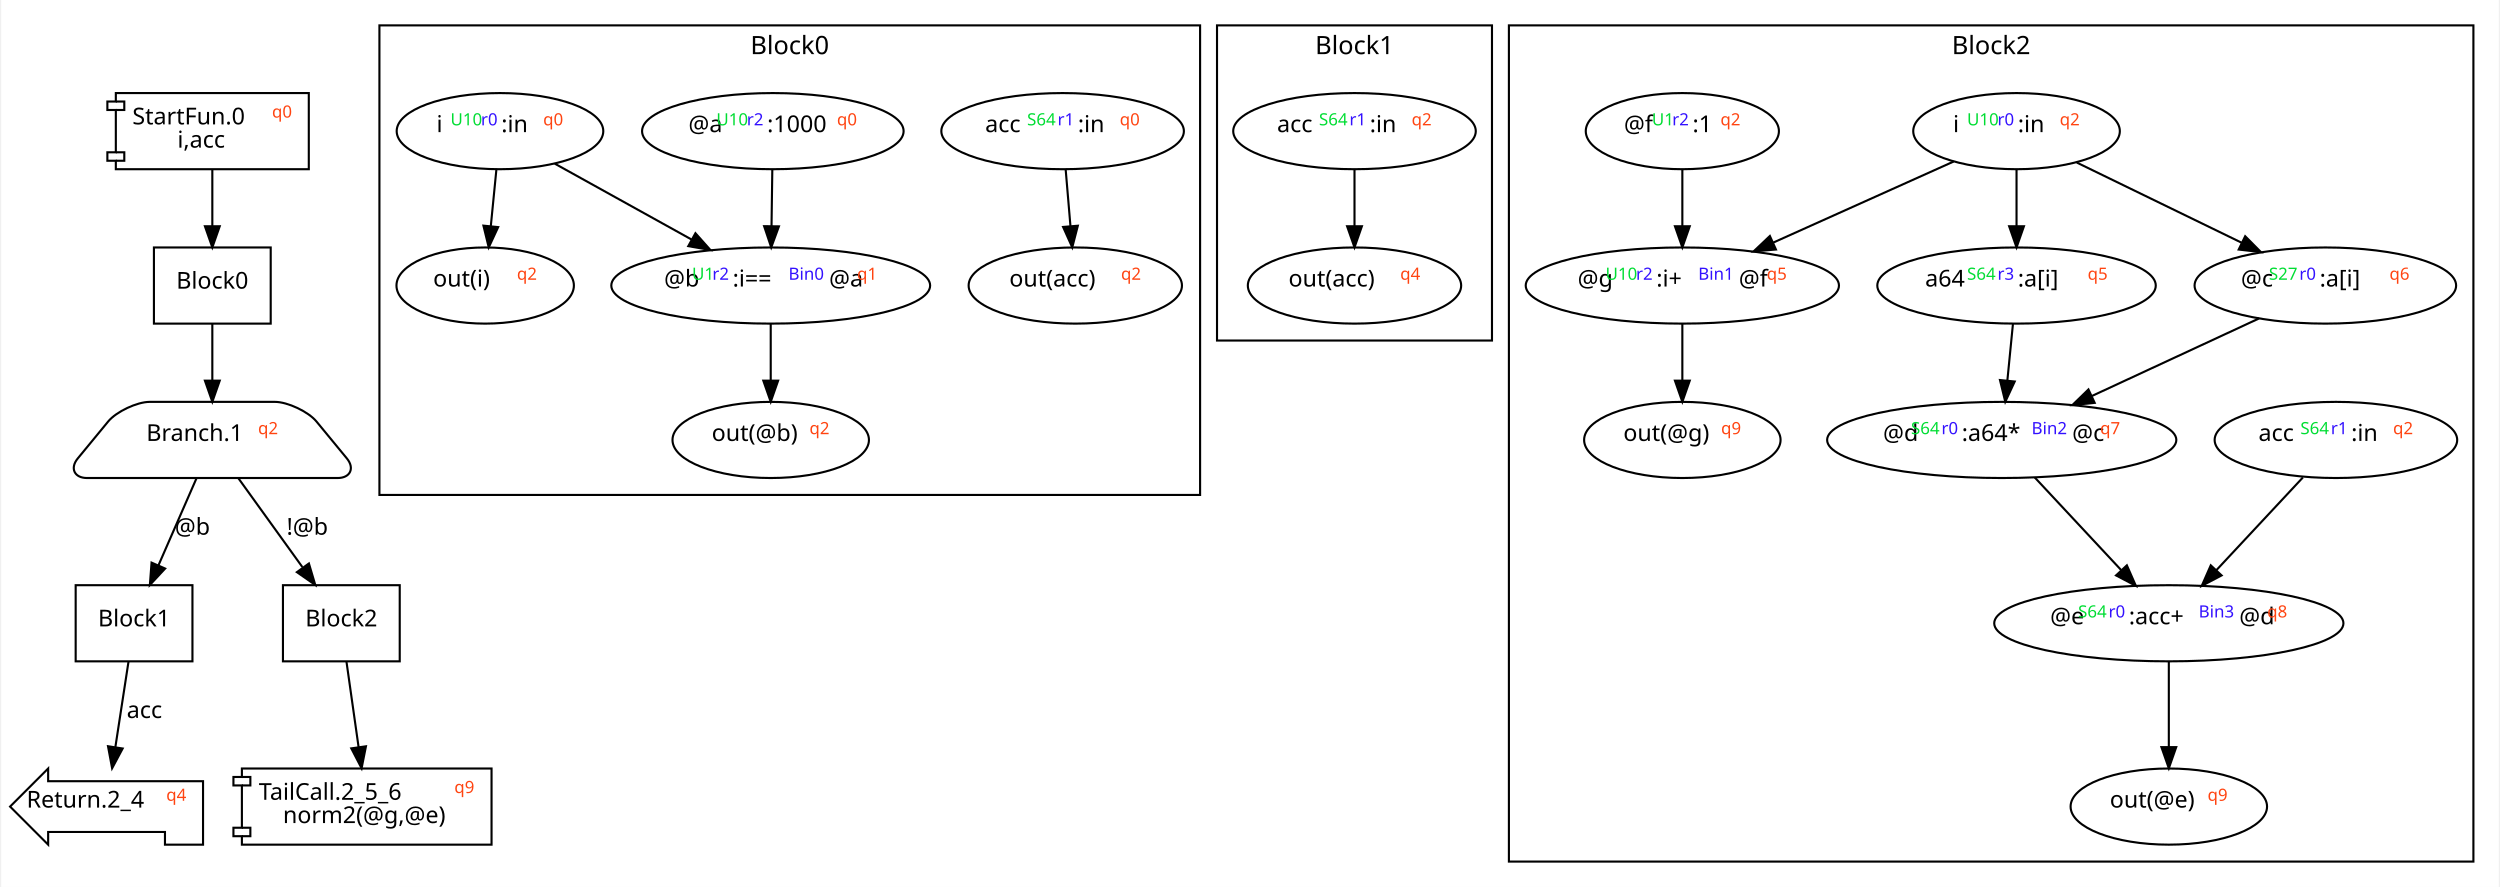
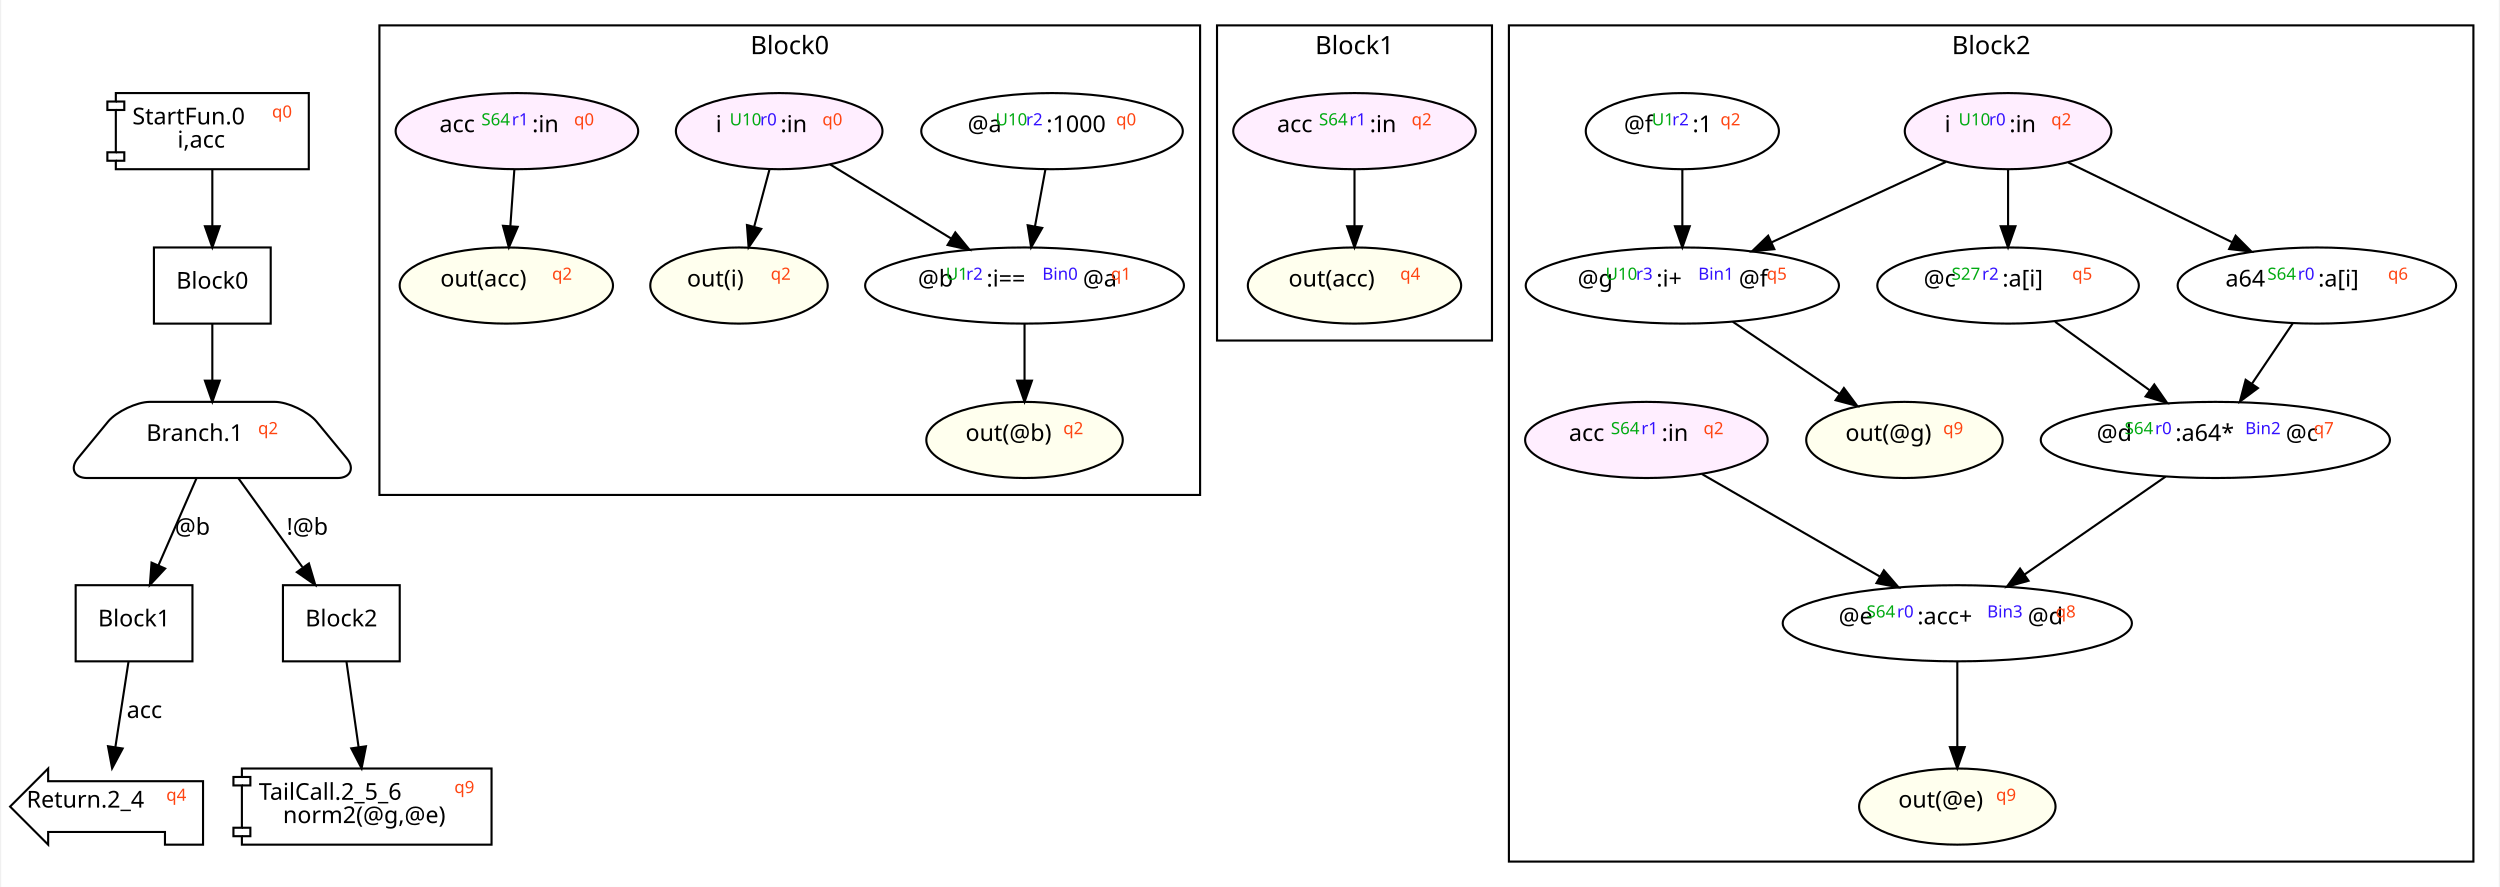
<svg xmlns="http://www.w3.org/2000/svg" width="1181pt" height="419pt" viewBox="0.00 0.00 1180.81 419.34">
  <g id="graph0" class="graph" transform="scale(1 1) rotate(0) translate(4 415.34)">
    <polygon fill="white" stroke="transparent" points="-4,4 -4,-415.34 1176.81,-415.34 1176.81,4 -4,4" />
+     <g id="clust1" class="cluster">
+       <polygon fill="none" stroke="black" points="174.81,-181.34 174.81,-403.34 562.81,-403.34 562.81,-181.34 174.81,-181.34" />
+       <text text-anchor="middle" x="368.81" y="-389.74" font-family="Monaco" font-size="12.00">Block0</text>
+     </g>
    <g id="clust2" class="cluster">
      <polygon fill="none" stroke="black" points="570.81,-254.34 570.81,-403.34 700.81,-403.34 700.81,-254.34 570.81,-254.34" />
      <text text-anchor="middle" x="635.81" y="-389.74" font-family="Monaco" font-size="12.00">Block1</text>
    </g>
    <g id="clust3" class="cluster">
      <polygon fill="none" stroke="black" points="708.81,-8 708.81,-403.34 1164.81,-403.34 1164.81,-8 708.81,-8" />
      <text text-anchor="middle" x="936.81" y="-389.74" font-family="Monaco" font-size="12.00">Block2</text>
-     </g>
-     <g id="clust1" class="cluster">
-       <polygon fill="none" stroke="black" points="174.81,-181.34 174.81,-403.34 562.81,-403.34 562.81,-181.34 174.81,-181.34" />
-       <text text-anchor="middle" x="368.81" y="-389.74" font-family="Monaco" font-size="12.00">Block0</text>
    </g>
    <g id="node1" class="node">
      <polygon fill="none" stroke="black" points="141.42,-371.34 50.19,-371.34 50.19,-367.34 46.19,-367.34 46.19,-363.34 50.19,-363.34 50.19,-343.34 46.19,-343.34 46.19,-339.34 50.19,-339.34 50.19,-335.34 141.42,-335.34 141.42,-371.34" />
      <polyline fill="none" stroke="black" points="50.19,-367.34 54.19,-367.34 54.19,-363.34 50.19,-363.34 " />
      <polyline fill="none" stroke="black" points="50.19,-343.34 54.19,-343.34 54.19,-339.34 50.19,-339.34 " />
      <text text-anchor="start" x="58" y="-356.54" font-family="Monaco" font-size="11.00">StartFun.0</text>
      <text text-anchor="start" x="124.01" y="-356.54" font-family="Monaco" baseline-shift="super" font-size="8.00" fill="#ff4411">q0</text>
      <text text-anchor="start" x="79.3" y="-345.54" font-family="Monaco" font-size="11.00">i,acc</text>
    </g>
    <g id="node2" class="node">
      <polygon fill="none" stroke="black" points="123.41,-298.34 68.2,-298.34 68.2,-262.34 123.41,-262.34 123.41,-298.34" />
      <text text-anchor="middle" x="95.81" y="-278.87" font-family="Monaco" font-size="11.00">Block0</text>
    </g>
    <g id="edge1" class="edge">
      <path fill="none" stroke="black" d="M95.81,-335.15C95.81,-327.13 95.81,-317.38 95.81,-308.41" />
      <polygon fill="black" stroke="black" points="99.31,-308.37 95.81,-298.37 92.31,-308.37 99.31,-308.37" />
    </g>
    <g id="node3" class="node">
      <path fill="none" stroke="black" d="M125.41,-225.34C125.41,-225.34 66.2,-225.34 66.2,-225.34 60.2,-225.34 50.39,-220.7 46.57,-216.07 46.57,-216.07 32.19,-198.6 32.19,-198.6 28.38,-193.97 30.57,-189.34 36.57,-189.34 36.57,-189.34 155.05,-189.34 155.05,-189.34 161.05,-189.34 163.23,-193.97 159.42,-198.6 159.42,-198.6 145.04,-216.07 145.04,-216.07 141.23,-220.7 131.41,-225.34 125.41,-225.34" />
      <text text-anchor="start" x="64.6" y="-206.87" font-family="Monaco" font-size="11.00">Branch.1</text>
      <text text-anchor="start" x="117.41" y="-206.87" font-family="Monaco" baseline-shift="super" font-size="8.00" fill="#ff4411">q2</text>
    </g>
    <g id="edge2" class="edge">
      <path fill="none" stroke="black" d="M95.81,-262.15C95.81,-254.13 95.81,-244.38 95.81,-235.41" />
      <polygon fill="black" stroke="black" points="99.31,-235.37 95.81,-225.37 92.31,-235.37 99.31,-235.37" />
    </g>
    <g id="node4" class="node">
      <polygon fill="none" stroke="black" points="86.41,-138.67 31.2,-138.67 31.2,-102.67 86.41,-102.67 86.41,-138.67" />
      <text text-anchor="middle" x="58.81" y="-119.2" font-family="Monaco" font-size="11.00">Block1</text>
    </g>
    <g id="edge3" class="edge">
      <path fill="none" stroke="black" d="M88.32,-189.2C83.15,-177.38 76.19,-161.44 70.32,-148.01" />
      <polygon fill="black" stroke="black" points="73.49,-146.54 66.28,-138.78 67.08,-149.34 73.49,-146.54" />
      <text text-anchor="middle" x="86.41" y="-162.54" font-family="Monaco" font-size="11.00">@b</text>
    </g>
    <g id="node5" class="node">
      <polygon fill="none" stroke="black" points="184.41,-138.67 129.2,-138.67 129.2,-102.67 184.41,-102.67 184.41,-138.67" />
      <text text-anchor="middle" x="156.81" y="-119.2" font-family="Monaco" font-size="11.00">Block2</text>
    </g>
    <g id="edge4" class="edge">
      <path fill="none" stroke="black" d="M108.15,-189.2C116.83,-177.15 128.6,-160.82 138.39,-147.23" />
      <polygon fill="black" stroke="black" points="141.47,-148.94 144.48,-138.78 135.79,-144.84 141.47,-148.94" />
      <text text-anchor="middle" x="140.71" y="-162.54" font-family="Monaco" font-size="11.00">!@b</text>
    </g>
    <g id="node6" class="node">
      <polygon fill="none" stroke="black" points="91.42,-46 18.19,-46 18.19,-52 0.19,-34 18.19,-16 18.19,-22 73.42,-22 73.42,-16 91.42,-16 91.42,-46" />
      <text text-anchor="start" x="8" y="-33.53" font-family="Monaco" font-size="11.00">Return.2_4</text>
      <text text-anchor="start" x="74.01" y="-33.53" font-family="Monaco" baseline-shift="super" font-size="8.00" fill="#ff4411">q4</text>
    </g>
    <g id="edge5" class="edge">
      <path fill="none" stroke="black" d="M56.18,-102.53C54.4,-90.94 52.01,-75.39 49.97,-62.13" />
      <polygon fill="black" stroke="black" points="53.41,-61.46 48.43,-52.11 46.49,-62.52 53.41,-61.46" />
      <text text-anchor="middle" x="63.71" y="-75.87" font-family="Monaco" font-size="11.00">acc</text>
    </g>
    <g id="node7" class="node">
      <polygon fill="none" stroke="black" points="227.82,-52 109.79,-52 109.79,-48 105.79,-48 105.79,-44 109.79,-44 109.79,-24 105.79,-24 105.79,-20 109.79,-20 109.79,-16 227.82,-16 227.82,-52" />
      <polyline fill="none" stroke="black" points="109.79,-48 113.79,-48 113.79,-44 109.79,-44 " />
      <polyline fill="none" stroke="black" points="109.79,-24 113.79,-24 113.79,-20 109.79,-20 " />
      <text text-anchor="start" x="117.8" y="-37.2" font-family="Monaco" font-size="11.00">TailCall.2_5_6</text>
      <text text-anchor="start" x="210.21" y="-37.2" font-family="Monaco" baseline-shift="super" font-size="8.00" fill="#ff4411">q9</text>
      <text text-anchor="start" x="129.2" y="-26.2" font-family="Monaco" font-size="11.00">norm2(@g,@e)</text>
    </g>
    <g id="edge6" class="edge">
      <path fill="none" stroke="black" d="M159.23,-102.53C160.88,-90.94 163.08,-75.39 164.96,-62.13" />
      <polygon fill="black" stroke="black" points="168.44,-62.5 166.38,-52.11 161.51,-61.52 168.44,-62.5" />
    </g>
    <g id="node8" class="node">
-       <ellipse fill="none" stroke="black" cx="503.81" cy="-280.34" rx="50.43" ry="18" />
-       <text text-anchor="start" x="472.6" y="-279.87" font-family="Monaco" font-size="11.00">out(acc)</text>
-       <text text-anchor="start" x="525.41" y="-279.87" font-family="Monaco" baseline-shift="super" font-size="8.00" fill="#ff4411">q2</text>
+       <ellipse fill="none" stroke="black" cx="492.81" cy="-353.34" rx="61.83" ry="18" />
+       <text text-anchor="start" x="452.9" y="-352.87" font-family="Monaco" font-size="11.00">@a</text>
+       <text text-anchor="start" x="466.1" y="-352.87" font-family="Monaco" baseline-shift="super" font-size="8.00" fill="#00aa11">U10</text>
+       <text text-anchor="start" x="480.5" y="-352.87" font-family="Monaco" baseline-shift="super" font-size="8.00" fill="#3311ff">r2</text>
+       <text text-anchor="start" x="490.11" y="-352.87" font-family="Monaco" font-size="11.00">:1000</text>
+       <text text-anchor="start" x="523.11" y="-352.87" font-family="Monaco" baseline-shift="super" font-size="8.00" fill="#ff4411">q0</text>
+     </g>
+     <g id="node10" class="node">
+       <ellipse fill="none" stroke="black" cx="479.81" cy="-280.34" rx="75.37" ry="18" />
+       <text text-anchor="start" x="429.4" y="-279.87" font-family="Monaco" font-size="11.00">@b</text>
+       <text text-anchor="start" x="442.6" y="-279.87" font-family="Monaco" baseline-shift="super" font-size="8.00" fill="#00aa11">U1</text>
+       <text text-anchor="start" x="452.2" y="-279.87" font-family="Monaco" baseline-shift="super" font-size="8.00" fill="#3311ff">r2</text>
+       <text text-anchor="start" x="461.8" y="-279.87" font-family="Monaco" font-size="11.00">:i==</text>
+       <text text-anchor="start" x="488.21" y="-279.87" font-family="Monaco" baseline-shift="super" font-size="8.00" fill="#3311ff">Bin0</text>
+       <text text-anchor="start" x="507.41" y="-279.87" font-family="Monaco" font-size="11.00">@a</text>
+       <text text-anchor="start" x="520.61" y="-279.87" font-family="Monaco" baseline-shift="super" font-size="8.00" fill="#ff4411">q1</text>
+     </g>
+     <g id="edge7" class="edge">
+       <path fill="none" stroke="black" d="M489.66,-335.15C488.19,-327.13 486.41,-317.38 484.76,-308.41" />
+       <polygon fill="black" stroke="black" points="488.17,-307.57 482.92,-298.37 481.28,-308.83 488.17,-307.57" />
    </g>
    <g id="node9" class="node">
-       <ellipse fill="none" stroke="black" cx="497.81" cy="-353.34" rx="57.34" ry="18" />
-       <text text-anchor="start" x="461.2" y="-352.87" font-family="Monaco" font-size="11.00">acc</text>
-       <text text-anchor="start" x="481" y="-352.87" font-family="Monaco" baseline-shift="super" font-size="8.00" fill="#00dd33">S64</text>
-       <text text-anchor="start" x="495.41" y="-352.87" font-family="Monaco" baseline-shift="super" font-size="8.00" fill="#3311ff">r1</text>
-       <text text-anchor="start" x="505.01" y="-352.87" font-family="Monaco" font-size="11.00">:in</text>
-       <text text-anchor="start" x="524.81" y="-352.87" font-family="Monaco" baseline-shift="super" font-size="8.00" fill="#ff4411">q0</text>
-     </g>
-     <g id="edge7" class="edge">
-       <path fill="none" stroke="black" d="M499.26,-335.15C499.94,-327.13 500.76,-317.38 501.52,-308.41" />
-       <polygon fill="black" stroke="black" points="505.01,-308.62 502.37,-298.37 498.04,-308.04 505.01,-308.62" />
-     </g>
-     <g id="node10" class="node">
-       <ellipse fill="none" stroke="black" cx="231.81" cy="-353.34" rx="48.84" ry="18" />
-       <text text-anchor="start" x="201.8" y="-352.87" font-family="Monaco" font-size="11.00">i</text>
-       <text text-anchor="start" x="208.4" y="-352.87" font-family="Monaco" baseline-shift="super" font-size="8.00" fill="#00dd33">U10</text>
-       <text text-anchor="start" x="222.8" y="-352.87" font-family="Monaco" baseline-shift="super" font-size="8.00" fill="#3311ff">r0</text>
-       <text text-anchor="start" x="232.41" y="-352.87" font-family="Monaco" font-size="11.00">:in</text>
-       <text text-anchor="start" x="252.21" y="-352.87" font-family="Monaco" baseline-shift="super" font-size="8.00" fill="#ff4411">q0</text>
+       <ellipse fill="#ffffee" stroke="black" cx="479.81" cy="-207.34" rx="46.44" ry="18" />
+       <text text-anchor="start" x="451.9" y="-206.87" font-family="Monaco" font-size="11.00">out(@b)</text>
+       <text text-anchor="start" x="498.11" y="-206.87" font-family="Monaco" baseline-shift="super" font-size="8.00" fill="#ff4411">q2</text>
+     </g>
+     <g id="edge8" class="edge">
+       <path fill="none" stroke="black" d="M479.81,-262.15C479.81,-254.13 479.81,-244.38 479.81,-235.41" />
+       <polygon fill="black" stroke="black" points="483.31,-235.37 479.81,-225.37 476.31,-235.37 483.31,-235.37" />
+     </g>
+     <g id="node11" class="node">
+       <ellipse fill="#ffeeff" stroke="black" cx="363.81" cy="-353.34" rx="48.84" ry="18" />
+       <text text-anchor="start" x="333.8" y="-352.87" font-family="Monaco" font-size="11.00">i</text>
+       <text text-anchor="start" x="340.4" y="-352.87" font-family="Monaco" baseline-shift="super" font-size="8.00" fill="#00aa11">U10</text>
+       <text text-anchor="start" x="354.8" y="-352.87" font-family="Monaco" baseline-shift="super" font-size="8.00" fill="#3311ff">r0</text>
+       <text text-anchor="start" x="364.41" y="-352.87" font-family="Monaco" font-size="11.00">:in</text>
+       <text text-anchor="start" x="384.21" y="-352.87" font-family="Monaco" baseline-shift="super" font-size="8.00" fill="#ff4411">q0</text>
+     </g>
+     <g id="edge10" class="edge">
+       <path fill="none" stroke="black" d="M387.84,-337.63C404.38,-327.5 426.61,-313.9 445.07,-302.6" />
+       <polygon fill="black" stroke="black" points="447.08,-305.47 453.78,-297.26 443.43,-299.5 447.08,-305.47" />
+     </g>
+     <g id="node14" class="node">
+       <ellipse fill="#ffffee" stroke="black" cx="344.81" cy="-280.34" rx="41.94" ry="18" />
+       <text text-anchor="start" x="320.2" y="-279.87" font-family="Monaco" font-size="11.00">out(i)</text>
+       <text text-anchor="start" x="359.81" y="-279.87" font-family="Monaco" baseline-shift="super" font-size="8.00" fill="#ff4411">q2</text>
+     </g>
+     <g id="edge11" class="edge">
+       <path fill="none" stroke="black" d="M359.21,-335.15C357.04,-327.04 354.4,-317.17 351.97,-308.11" />
+       <polygon fill="black" stroke="black" points="355.33,-307.12 349.36,-298.37 348.57,-308.93 355.33,-307.12" />
    </g>
    <g id="node12" class="node">
-       <ellipse fill="none" stroke="black" cx="224.81" cy="-280.34" rx="41.94" ry="18" />
-       <text text-anchor="start" x="200.2" y="-279.87" font-family="Monaco" font-size="11.00">out(i)</text>
-       <text text-anchor="start" x="239.81" y="-279.87" font-family="Monaco" baseline-shift="super" font-size="8.00" fill="#ff4411">q2</text>
-     </g>
-     <g id="edge8" class="edge">
-       <path fill="none" stroke="black" d="M230.11,-335.15C229.32,-327.13 228.36,-317.38 227.47,-308.41" />
-       <polygon fill="black" stroke="black" points="230.95,-307.97 226.49,-298.37 223.98,-308.66 230.95,-307.97" />
-     </g>
-     <g id="node14" class="node">
-       <ellipse fill="none" stroke="black" cx="359.81" cy="-280.34" rx="75.37" ry="18" />
-       <text text-anchor="start" x="309.4" y="-279.87" font-family="Monaco" font-size="11.00">@b</text>
-       <text text-anchor="start" x="322.6" y="-279.87" font-family="Monaco" baseline-shift="super" font-size="8.00" fill="#00dd33">U1</text>
-       <text text-anchor="start" x="332.2" y="-279.87" font-family="Monaco" baseline-shift="super" font-size="8.00" fill="#3311ff">r2</text>
-       <text text-anchor="start" x="341.8" y="-279.87" font-family="Monaco" font-size="11.00">:i==</text>
-       <text text-anchor="start" x="368.21" y="-279.87" font-family="Monaco" baseline-shift="super" font-size="8.00" fill="#3311ff">Bin0</text>
-       <text text-anchor="start" x="387.41" y="-279.87" font-family="Monaco" font-size="11.00">@a</text>
-       <text text-anchor="start" x="400.61" y="-279.87" font-family="Monaco" baseline-shift="super" font-size="8.00" fill="#ff4411">q1</text>
+       <ellipse fill="#ffffee" stroke="black" cx="234.81" cy="-280.34" rx="50.43" ry="18" />
+       <text text-anchor="start" x="203.6" y="-279.87" font-family="Monaco" font-size="11.00">out(acc)</text>
+       <text text-anchor="start" x="256.41" y="-279.87" font-family="Monaco" baseline-shift="super" font-size="8.00" fill="#ff4411">q2</text>
+     </g>
+     <g id="node13" class="node">
+       <ellipse fill="#ffeeff" stroke="black" cx="239.81" cy="-353.34" rx="57.34" ry="18" />
+       <text text-anchor="start" x="203.2" y="-352.87" font-family="Monaco" font-size="11.00">acc</text>
+       <text text-anchor="start" x="223" y="-352.87" font-family="Monaco" baseline-shift="super" font-size="8.00" fill="#00aa11">S64</text>
+       <text text-anchor="start" x="237.41" y="-352.87" font-family="Monaco" baseline-shift="super" font-size="8.00" fill="#3311ff">r1</text>
+       <text text-anchor="start" x="247.01" y="-352.87" font-family="Monaco" font-size="11.00">:in</text>
+       <text text-anchor="start" x="266.81" y="-352.87" font-family="Monaco" baseline-shift="super" font-size="8.00" fill="#ff4411">q0</text>
    </g>
    <g id="edge9" class="edge">
-       <path fill="none" stroke="black" d="M257.71,-337.97C276.29,-327.66 301.61,-313.62 322.38,-302.1" />
-       <polygon fill="black" stroke="black" points="324.22,-305.08 331.27,-297.17 320.83,-298.96 324.22,-305.08" />
-     </g>
-     <g id="node11" class="node">
-       <ellipse fill="none" stroke="black" cx="360.81" cy="-353.34" rx="61.83" ry="18" />
-       <text text-anchor="start" x="320.9" y="-352.87" font-family="Monaco" font-size="11.00">@a</text>
-       <text text-anchor="start" x="334.1" y="-352.87" font-family="Monaco" baseline-shift="super" font-size="8.00" fill="#00dd33">U10</text>
-       <text text-anchor="start" x="348.5" y="-352.87" font-family="Monaco" baseline-shift="super" font-size="8.00" fill="#3311ff">r2</text>
-       <text text-anchor="start" x="358.11" y="-352.87" font-family="Monaco" font-size="11.00">:1000</text>
-       <text text-anchor="start" x="391.11" y="-352.87" font-family="Monaco" baseline-shift="super" font-size="8.00" fill="#ff4411">q0</text>
-     </g>
-     <g id="edge10" class="edge">
-       <path fill="none" stroke="black" d="M360.56,-335.15C360.45,-327.13 360.31,-317.38 360.19,-308.41" />
-       <polygon fill="black" stroke="black" points="363.69,-308.32 360.05,-298.37 356.69,-308.41 363.69,-308.32" />
-     </g>
-     <g id="node13" class="node">
-       <ellipse fill="none" stroke="black" cx="359.81" cy="-207.34" rx="46.44" ry="18" />
-       <text text-anchor="start" x="331.9" y="-206.87" font-family="Monaco" font-size="11.00">out(@b)</text>
-       <text text-anchor="start" x="378.11" y="-206.87" font-family="Monaco" baseline-shift="super" font-size="8.00" fill="#ff4411">q2</text>
-     </g>
-     <g id="edge11" class="edge">
-       <path fill="none" stroke="black" d="M359.81,-262.15C359.81,-254.13 359.81,-244.38 359.81,-235.41" />
-       <polygon fill="black" stroke="black" points="363.31,-235.37 359.81,-225.37 356.31,-235.37 363.31,-235.37" />
+       <path fill="none" stroke="black" d="M238.6,-335.15C238.03,-327.13 237.34,-317.38 236.71,-308.41" />
+       <polygon fill="black" stroke="black" points="240.2,-308.1 236.01,-298.37 233.22,-308.59 240.2,-308.1" />
    </g>
    <g id="node15" class="node">
-       <ellipse fill="none" stroke="black" cx="635.81" cy="-353.34" rx="57.34" ry="18" />
+       <ellipse fill="#ffeeff" stroke="black" cx="635.81" cy="-353.34" rx="57.34" ry="18" />
      <text text-anchor="start" x="599.2" y="-352.87" font-family="Monaco" font-size="11.00">acc</text>
-       <text text-anchor="start" x="619" y="-352.87" font-family="Monaco" baseline-shift="super" font-size="8.00" fill="#00dd33">S64</text>
+       <text text-anchor="start" x="619" y="-352.87" font-family="Monaco" baseline-shift="super" font-size="8.00" fill="#00aa11">S64</text>
      <text text-anchor="start" x="633.41" y="-352.87" font-family="Monaco" baseline-shift="super" font-size="8.00" fill="#3311ff">r1</text>
      <text text-anchor="start" x="643.01" y="-352.87" font-family="Monaco" font-size="11.00">:in</text>
      <text text-anchor="start" x="662.81" y="-352.87" font-family="Monaco" baseline-shift="super" font-size="8.00" fill="#ff4411">q2</text>
    </g>
    <g id="node16" class="node">
-       <ellipse fill="none" stroke="black" cx="635.81" cy="-280.34" rx="50.43" ry="18" />
+       <ellipse fill="#ffffee" stroke="black" cx="635.81" cy="-280.34" rx="50.43" ry="18" />
      <text text-anchor="start" x="604.6" y="-279.87" font-family="Monaco" font-size="11.00">out(acc)</text>
      <text text-anchor="start" x="657.41" y="-279.87" font-family="Monaco" baseline-shift="super" font-size="8.00" fill="#ff4411">q4</text>
    </g>
    <g id="edge12" class="edge">
      <path fill="none" stroke="black" d="M635.81,-335.15C635.81,-327.13 635.81,-317.38 635.81,-308.41" />
      <polygon fill="black" stroke="black" points="639.31,-308.37 635.81,-298.37 632.31,-308.37 639.31,-308.37" />
    </g>
    <g id="node17" class="node">
-       <ellipse fill="none" stroke="black" cx="1094.81" cy="-280.34" rx="61.83" ry="18" />
-       <text text-anchor="start" x="1054.9" y="-279.87" font-family="Monaco" font-size="11.00">@c</text>
-       <text text-anchor="start" x="1068.1" y="-279.87" font-family="Monaco" baseline-shift="super" font-size="8.00" fill="#00dd33">S27</text>
-       <text text-anchor="start" x="1082.5" y="-279.87" font-family="Monaco" baseline-shift="super" font-size="8.00" fill="#3311ff">r0</text>
-       <text text-anchor="start" x="1092.11" y="-279.87" font-family="Monaco" font-size="11.00">:a[i]</text>
-       <text text-anchor="start" x="1125.11" y="-279.87" font-family="Monaco" baseline-shift="super" font-size="8.00" fill="#ff4411">q6</text>
+       <ellipse fill="none" stroke="black" cx="920.81" cy="-120.67" rx="82.55" ry="18" />
+       <text text-anchor="start" x="864.7" y="-120.2" font-family="Monaco" font-size="11.00">@e</text>
+       <text text-anchor="start" x="877.9" y="-120.2" font-family="Monaco" baseline-shift="super" font-size="8.00" fill="#00aa11">S64</text>
+       <text text-anchor="start" x="892.3" y="-120.2" font-family="Monaco" baseline-shift="super" font-size="8.00" fill="#3311ff">r0</text>
+       <text text-anchor="start" x="901.9" y="-120.2" font-family="Monaco" font-size="11.00">:acc+</text>
+       <text text-anchor="start" x="934.91" y="-120.2" font-family="Monaco" baseline-shift="super" font-size="8.00" fill="#3311ff">Bin3</text>
+       <text text-anchor="start" x="954.11" y="-120.2" font-family="Monaco" font-size="11.00">@d</text>
+       <text text-anchor="start" x="967.31" y="-120.2" font-family="Monaco" baseline-shift="super" font-size="8.00" fill="#ff4411">q8</text>
    </g>
    <g id="node23" class="node">
-       <ellipse fill="none" stroke="black" cx="941.81" cy="-207.34" rx="82.55" ry="18" />
-       <text text-anchor="start" x="885.7" y="-206.87" font-family="Monaco" font-size="11.00">@d</text>
-       <text text-anchor="start" x="898.9" y="-206.87" font-family="Monaco" baseline-shift="super" font-size="8.00" fill="#00dd33">S64</text>
-       <text text-anchor="start" x="913.3" y="-206.87" font-family="Monaco" baseline-shift="super" font-size="8.00" fill="#3311ff">r0</text>
-       <text text-anchor="start" x="922.9" y="-206.87" font-family="Monaco" font-size="11.00">:a64*</text>
-       <text text-anchor="start" x="955.91" y="-206.87" font-family="Monaco" baseline-shift="super" font-size="8.00" fill="#3311ff">Bin2</text>
-       <text text-anchor="start" x="975.11" y="-206.87" font-family="Monaco" font-size="11.00">@c</text>
-       <text text-anchor="start" x="988.31" y="-206.87" font-family="Monaco" baseline-shift="super" font-size="8.00" fill="#ff4411">q7</text>
-     </g>
-     <g id="edge13" class="edge">
-       <path fill="none" stroke="black" d="M1063.48,-264.8C1040.68,-254.22 1009.56,-239.78 984.49,-228.15" />
-       <polygon fill="black" stroke="black" points="985.76,-224.88 975.22,-223.84 982.81,-231.22 985.76,-224.88" />
+       <ellipse fill="#ffffee" stroke="black" cx="920.81" cy="-34" rx="46.44" ry="18" />
+       <text text-anchor="start" x="892.9" y="-33.53" font-family="Monaco" font-size="11.00">out(@e)</text>
+       <text text-anchor="start" x="939.11" y="-33.53" font-family="Monaco" baseline-shift="super" font-size="8.00" fill="#ff4411">q9</text>
+     </g>
+     <g id="edge16" class="edge">
+       <path fill="none" stroke="black" d="M920.81,-102.53C920.81,-90.94 920.81,-75.39 920.81,-62.13" />
+       <polygon fill="black" stroke="black" points="924.31,-62.11 920.81,-52.11 917.31,-62.11 924.31,-62.11" />
    </g>
    <g id="node18" class="node">
-       <ellipse fill="none" stroke="black" cx="948.81" cy="-280.34" rx="65.83" ry="18" />
-       <text text-anchor="start" x="905.6" y="-279.87" font-family="Monaco" font-size="11.00">a64</text>
-       <text text-anchor="start" x="925.4" y="-279.87" font-family="Monaco" baseline-shift="super" font-size="8.00" fill="#00dd33">S64</text>
-       <text text-anchor="start" x="939.8" y="-279.87" font-family="Monaco" baseline-shift="super" font-size="8.00" fill="#3311ff">r3</text>
-       <text text-anchor="start" x="949.41" y="-279.87" font-family="Monaco" font-size="11.00">:a[i]</text>
-       <text text-anchor="start" x="982.41" y="-279.87" font-family="Monaco" baseline-shift="super" font-size="8.00" fill="#ff4411">q5</text>
-     </g>
-     <g id="edge14" class="edge">
-       <path fill="none" stroke="black" d="M947.11,-262.15C946.32,-254.13 945.36,-244.38 944.47,-235.41" />
-       <polygon fill="black" stroke="black" points="947.95,-234.97 943.49,-225.37 940.98,-235.66 947.95,-234.97" />
-     </g>
-     <g id="node19" class="node">
-       <ellipse fill="none" stroke="black" cx="1020.81" cy="-34" rx="46.44" ry="18" />
-       <text text-anchor="start" x="992.9" y="-33.53" font-family="Monaco" font-size="11.00">out(@e)</text>
-       <text text-anchor="start" x="1039.11" y="-33.53" font-family="Monaco" baseline-shift="super" font-size="8.00" fill="#ff4411">q9</text>
-     </g>
-     <g id="node20" class="node">
-       <ellipse fill="none" stroke="black" cx="1099.81" cy="-207.34" rx="57.34" ry="18" />
-       <text text-anchor="start" x="1063.2" y="-206.87" font-family="Monaco" font-size="11.00">acc</text>
-       <text text-anchor="start" x="1083" y="-206.87" font-family="Monaco" baseline-shift="super" font-size="8.00" fill="#00dd33">S64</text>
-       <text text-anchor="start" x="1097.41" y="-206.87" font-family="Monaco" baseline-shift="super" font-size="8.00" fill="#3311ff">r1</text>
-       <text text-anchor="start" x="1107.01" y="-206.87" font-family="Monaco" font-size="11.00">:in</text>
-       <text text-anchor="start" x="1126.81" y="-206.87" font-family="Monaco" baseline-shift="super" font-size="8.00" fill="#ff4411">q2</text>
+       <ellipse fill="#ffeeff" stroke="black" cx="944.81" cy="-353.34" rx="48.84" ry="18" />
+       <text text-anchor="start" x="914.8" y="-352.87" font-family="Monaco" font-size="11.00">i</text>
+       <text text-anchor="start" x="921.4" y="-352.87" font-family="Monaco" baseline-shift="super" font-size="8.00" fill="#00aa11">U10</text>
+       <text text-anchor="start" x="935.8" y="-352.87" font-family="Monaco" baseline-shift="super" font-size="8.00" fill="#3311ff">r0</text>
+       <text text-anchor="start" x="945.41" y="-352.87" font-family="Monaco" font-size="11.00">:in</text>
+       <text text-anchor="start" x="965.21" y="-352.87" font-family="Monaco" baseline-shift="super" font-size="8.00" fill="#ff4411">q2</text>
+     </g>
+     <g id="node22" class="node">
+       <ellipse fill="none" stroke="black" cx="1090.81" cy="-280.34" rx="65.83" ry="18" />
+       <text text-anchor="start" x="1047.6" y="-279.87" font-family="Monaco" font-size="11.00">a64</text>
+       <text text-anchor="start" x="1067.4" y="-279.87" font-family="Monaco" baseline-shift="super" font-size="8.00" fill="#00aa11">S64</text>
+       <text text-anchor="start" x="1081.8" y="-279.87" font-family="Monaco" baseline-shift="super" font-size="8.00" fill="#3311ff">r0</text>
+       <text text-anchor="start" x="1091.41" y="-279.87" font-family="Monaco" font-size="11.00">:a[i]</text>
+       <text text-anchor="start" x="1124.41" y="-279.87" font-family="Monaco" baseline-shift="super" font-size="8.00" fill="#ff4411">q6</text>
+     </g>
+     <g id="edge20" class="edge">
+       <path fill="none" stroke="black" d="M973.3,-338.48C995.38,-327.74 1026.23,-312.74 1050.79,-300.8" />
+       <polygon fill="black" stroke="black" points="1052.39,-303.91 1059.86,-296.39 1049.33,-297.61 1052.39,-303.91" />
    </g>
    <g id="node24" class="node">
-       <ellipse fill="none" stroke="black" cx="1020.81" cy="-120.67" rx="82.55" ry="18" />
-       <text text-anchor="start" x="964.7" y="-120.2" font-family="Monaco" font-size="11.00">@e</text>
-       <text text-anchor="start" x="977.9" y="-120.2" font-family="Monaco" baseline-shift="super" font-size="8.00" fill="#00dd33">S64</text>
-       <text text-anchor="start" x="992.3" y="-120.2" font-family="Monaco" baseline-shift="super" font-size="8.00" fill="#3311ff">r0</text>
-       <text text-anchor="start" x="1001.9" y="-120.2" font-family="Monaco" font-size="11.00">:acc+</text>
-       <text text-anchor="start" x="1034.91" y="-120.2" font-family="Monaco" baseline-shift="super" font-size="8.00" fill="#3311ff">Bin3</text>
-       <text text-anchor="start" x="1054.11" y="-120.2" font-family="Monaco" font-size="11.00">@d</text>
-       <text text-anchor="start" x="1067.31" y="-120.2" font-family="Monaco" baseline-shift="super" font-size="8.00" fill="#ff4411">q8</text>
-     </g>
-     <g id="edge15" class="edge">
-       <path fill="none" stroke="black" d="M1084.2,-189.61C1072.51,-177.08 1056.36,-159.77 1043.28,-145.76" />
-       <polygon fill="black" stroke="black" points="1045.76,-143.29 1036.38,-138.36 1040.64,-148.06 1045.76,-143.29" />
-     </g>
-     <g id="node21" class="node">
-       <ellipse fill="none" stroke="black" cx="948.81" cy="-353.34" rx="48.84" ry="18" />
-       <text text-anchor="start" x="918.8" y="-352.87" font-family="Monaco" font-size="11.00">i</text>
-       <text text-anchor="start" x="925.4" y="-352.87" font-family="Monaco" baseline-shift="super" font-size="8.00" fill="#00dd33">U10</text>
-       <text text-anchor="start" x="939.8" y="-352.87" font-family="Monaco" baseline-shift="super" font-size="8.00" fill="#3311ff">r0</text>
-       <text text-anchor="start" x="949.41" y="-352.87" font-family="Monaco" font-size="11.00">:in</text>
-       <text text-anchor="start" x="969.21" y="-352.87" font-family="Monaco" baseline-shift="super" font-size="8.00" fill="#ff4411">q2</text>
-     </g>
-     <g id="edge16" class="edge">
-       <path fill="none" stroke="black" d="M977.3,-338.48C999.53,-327.67 1030.65,-312.54 1055.28,-300.56" />
-       <polygon fill="black" stroke="black" points="1056.91,-303.66 1064.37,-296.14 1053.84,-297.36 1056.91,-303.66" />
-     </g>
-     <g id="edge17" class="edge">
-       <path fill="none" stroke="black" d="M948.81,-335.15C948.81,-327.13 948.81,-317.38 948.81,-308.41" />
-       <polygon fill="black" stroke="black" points="952.31,-308.37 948.81,-298.37 945.31,-308.37 952.31,-308.37" />
-     </g>
-     <g id="node26" class="node">
      <ellipse fill="none" stroke="black" cx="790.81" cy="-280.34" rx="74.05" ry="18" />
      <text text-anchor="start" x="741.3" y="-279.87" font-family="Monaco" font-size="11.00">@g</text>
-       <text text-anchor="start" x="754.5" y="-279.87" font-family="Monaco" baseline-shift="super" font-size="8.00" fill="#00dd33">U10</text>
-       <text text-anchor="start" x="768.9" y="-279.87" font-family="Monaco" baseline-shift="super" font-size="8.00" fill="#3311ff">r2</text>
+       <text text-anchor="start" x="754.5" y="-279.87" font-family="Monaco" baseline-shift="super" font-size="8.00" fill="#00aa11">U10</text>
+       <text text-anchor="start" x="768.9" y="-279.87" font-family="Monaco" baseline-shift="super" font-size="8.00" fill="#3311ff">r3</text>
      <text text-anchor="start" x="778.5" y="-279.87" font-family="Monaco" font-size="11.00">:i+</text>
      <text text-anchor="start" x="798.31" y="-279.87" font-family="Monaco" baseline-shift="super" font-size="8.00" fill="#3311ff">Bin1</text>
      <text text-anchor="start" x="817.51" y="-279.87" font-family="Monaco" font-size="11.00">@f</text>
      <text text-anchor="start" x="830.71" y="-279.87" font-family="Monaco" baseline-shift="super" font-size="8.00" fill="#ff4411">q5</text>
    </g>
-     <g id="edge18" class="edge">
-       <path fill="none" stroke="black" d="M919.09,-338.98C895.02,-328.17 860.79,-312.78 833.74,-300.63" />
-       <polygon fill="black" stroke="black" points="835.06,-297.38 824.5,-296.48 832.19,-303.77 835.06,-297.38" />
-     </g>
-     <g id="node22" class="node">
-       <ellipse fill="none" stroke="black" cx="790.81" cy="-207.34" rx="46.44" ry="18" />
-       <text text-anchor="start" x="762.9" y="-206.87" font-family="Monaco" font-size="11.00">out(@g)</text>
-       <text text-anchor="start" x="809.11" y="-206.87" font-family="Monaco" baseline-shift="super" font-size="8.00" fill="#ff4411">q9</text>
-     </g>
-     <g id="edge19" class="edge">
-       <path fill="none" stroke="black" d="M957.41,-189.61C969.1,-177.08 985.25,-159.77 998.33,-145.76" />
-       <polygon fill="black" stroke="black" points="1000.97,-148.06 1005.23,-138.36 995.85,-143.29 1000.97,-148.06" />
-     </g>
-     <g id="edge20" class="edge">
-       <path fill="none" stroke="black" d="M1020.81,-102.53C1020.81,-90.94 1020.81,-75.39 1020.81,-62.13" />
-       <polygon fill="black" stroke="black" points="1024.31,-62.11 1020.81,-52.11 1017.31,-62.11 1024.31,-62.11" />
+     <g id="edge22" class="edge">
+       <path fill="none" stroke="black" d="M915.48,-338.82C892.16,-328.07 859.23,-312.88 833.07,-300.82" />
+       <polygon fill="black" stroke="black" points="834.31,-297.54 823.76,-296.53 831.38,-303.9 834.31,-297.54" />
    </g>
    <g id="node25" class="node">
+       <ellipse fill="none" stroke="black" cx="944.81" cy="-280.34" rx="61.83" ry="18" />
+       <text text-anchor="start" x="904.9" y="-279.87" font-family="Monaco" font-size="11.00">@c</text>
+       <text text-anchor="start" x="918.1" y="-279.87" font-family="Monaco" baseline-shift="super" font-size="8.00" fill="#00aa11">S27</text>
+       <text text-anchor="start" x="932.5" y="-279.87" font-family="Monaco" baseline-shift="super" font-size="8.00" fill="#3311ff">r2</text>
+       <text text-anchor="start" x="942.11" y="-279.87" font-family="Monaco" font-size="11.00">:a[i]</text>
+       <text text-anchor="start" x="975.11" y="-279.87" font-family="Monaco" baseline-shift="super" font-size="8.00" fill="#ff4411">q5</text>
+     </g>
+     <g id="edge21" class="edge">
+       <path fill="none" stroke="black" d="M944.81,-335.15C944.81,-327.13 944.81,-317.38 944.81,-308.41" />
+       <polygon fill="black" stroke="black" points="948.31,-308.37 944.81,-298.37 941.31,-308.37 948.31,-308.37" />
+     </g>
+     <g id="node19" class="node">
      <ellipse fill="none" stroke="black" cx="790.81" cy="-353.34" rx="45.66" ry="18" />
      <text text-anchor="start" x="763.2" y="-352.87" font-family="Monaco" font-size="11.00">@f</text>
-       <text text-anchor="start" x="776.4" y="-352.87" font-family="Monaco" baseline-shift="super" font-size="8.00" fill="#00dd33">U1</text>
+       <text text-anchor="start" x="776.4" y="-352.87" font-family="Monaco" baseline-shift="super" font-size="8.00" fill="#00aa11">U1</text>
      <text text-anchor="start" x="786.01" y="-352.87" font-family="Monaco" baseline-shift="super" font-size="8.00" fill="#3311ff">r2</text>
      <text text-anchor="start" x="795.61" y="-352.87" font-family="Monaco" font-size="11.00">:1</text>
      <text text-anchor="start" x="808.81" y="-352.87" font-family="Monaco" baseline-shift="super" font-size="8.00" fill="#ff4411">q2</text>
    </g>
-     <g id="edge21" class="edge">
+     <g id="edge17" class="edge">
      <path fill="none" stroke="black" d="M790.81,-335.15C790.81,-327.13 790.81,-317.38 790.81,-308.41" />
      <polygon fill="black" stroke="black" points="794.31,-308.37 790.81,-298.37 787.31,-308.37 794.31,-308.37" />
    </g>
-     <g id="edge22" class="edge">
-       <path fill="none" stroke="black" d="M790.81,-262.15C790.81,-254.13 790.81,-244.38 790.81,-235.41" />
-       <polygon fill="black" stroke="black" points="794.31,-235.37 790.81,-225.37 787.31,-235.37 794.31,-235.37" />
+     <g id="node20" class="node">
+       <ellipse fill="#ffffee" stroke="black" cx="895.81" cy="-207.34" rx="46.44" ry="18" />
+       <text text-anchor="start" x="867.9" y="-206.87" font-family="Monaco" font-size="11.00">out(@g)</text>
+       <text text-anchor="start" x="914.11" y="-206.87" font-family="Monaco" baseline-shift="super" font-size="8.00" fill="#ff4411">q9</text>
+     </g>
+     <g id="node21" class="node">
+       <ellipse fill="#ffeeff" stroke="black" cx="773.81" cy="-207.34" rx="57.34" ry="18" />
+       <text text-anchor="start" x="737.2" y="-206.87" font-family="Monaco" font-size="11.00">acc</text>
+       <text text-anchor="start" x="757" y="-206.87" font-family="Monaco" baseline-shift="super" font-size="8.00" fill="#00aa11">S64</text>
+       <text text-anchor="start" x="771.41" y="-206.87" font-family="Monaco" baseline-shift="super" font-size="8.00" fill="#3311ff">r1</text>
+       <text text-anchor="start" x="781.01" y="-206.87" font-family="Monaco" font-size="11.00">:in</text>
+       <text text-anchor="start" x="800.81" y="-206.87" font-family="Monaco" baseline-shift="super" font-size="8.00" fill="#ff4411">q2</text>
+     </g>
+     <g id="edge19" class="edge">
+       <path fill="none" stroke="black" d="M800.09,-191.2C823.5,-177.71 858.01,-157.84 884.14,-142.79" />
+       <polygon fill="black" stroke="black" points="886.09,-145.71 893,-137.68 882.59,-139.64 886.09,-145.71" />
+     </g>
+     <g id="node26" class="node">
+       <ellipse fill="none" stroke="black" cx="1042.81" cy="-207.34" rx="82.55" ry="18" />
+       <text text-anchor="start" x="986.7" y="-206.87" font-family="Monaco" font-size="11.00">@d</text>
+       <text text-anchor="start" x="999.9" y="-206.87" font-family="Monaco" baseline-shift="super" font-size="8.00" fill="#00aa11">S64</text>
+       <text text-anchor="start" x="1014.3" y="-206.87" font-family="Monaco" baseline-shift="super" font-size="8.00" fill="#3311ff">r0</text>
+       <text text-anchor="start" x="1023.9" y="-206.87" font-family="Monaco" font-size="11.00">:a64*</text>
+       <text text-anchor="start" x="1056.91" y="-206.87" font-family="Monaco" baseline-shift="super" font-size="8.00" fill="#3311ff">Bin2</text>
+       <text text-anchor="start" x="1076.11" y="-206.87" font-family="Monaco" font-size="11.00">@c</text>
+       <text text-anchor="start" x="1089.31" y="-206.87" font-family="Monaco" baseline-shift="super" font-size="8.00" fill="#ff4411">q7</text>
+     </g>
+     <g id="edge13" class="edge">
+       <path fill="none" stroke="black" d="M1079.43,-262.51C1073.66,-253.97 1066.52,-243.42 1060.09,-233.9" />
+       <polygon fill="black" stroke="black" points="1062.93,-231.86 1054.43,-225.54 1057.13,-235.78 1062.93,-231.86" />
+     </g>
+     <g id="edge18" class="edge">
+       <path fill="none" stroke="black" d="M814.63,-263.23C829.54,-253.15 848.9,-240.06 864.97,-229.19" />
+       <polygon fill="black" stroke="black" points="867.19,-231.91 873.51,-223.41 863.27,-226.12 867.19,-231.91" />
+     </g>
+     <g id="edge14" class="edge">
+       <path fill="none" stroke="black" d="M967.04,-263.23C980.26,-253.65 997.23,-241.36 1011.75,-230.83" />
+       <polygon fill="black" stroke="black" points="1013.93,-233.58 1019.98,-224.88 1009.82,-227.91 1013.93,-233.58" />
+     </g>
+     <g id="edge15" class="edge">
+       <path fill="none" stroke="black" d="M1019.28,-190.01C1000.3,-176.83 973.4,-158.17 952.51,-143.67" />
+       <polygon fill="black" stroke="black" points="954.47,-140.77 944.26,-137.94 950.48,-146.52 954.47,-140.77" />
    </g>
  </g>
</svg>
